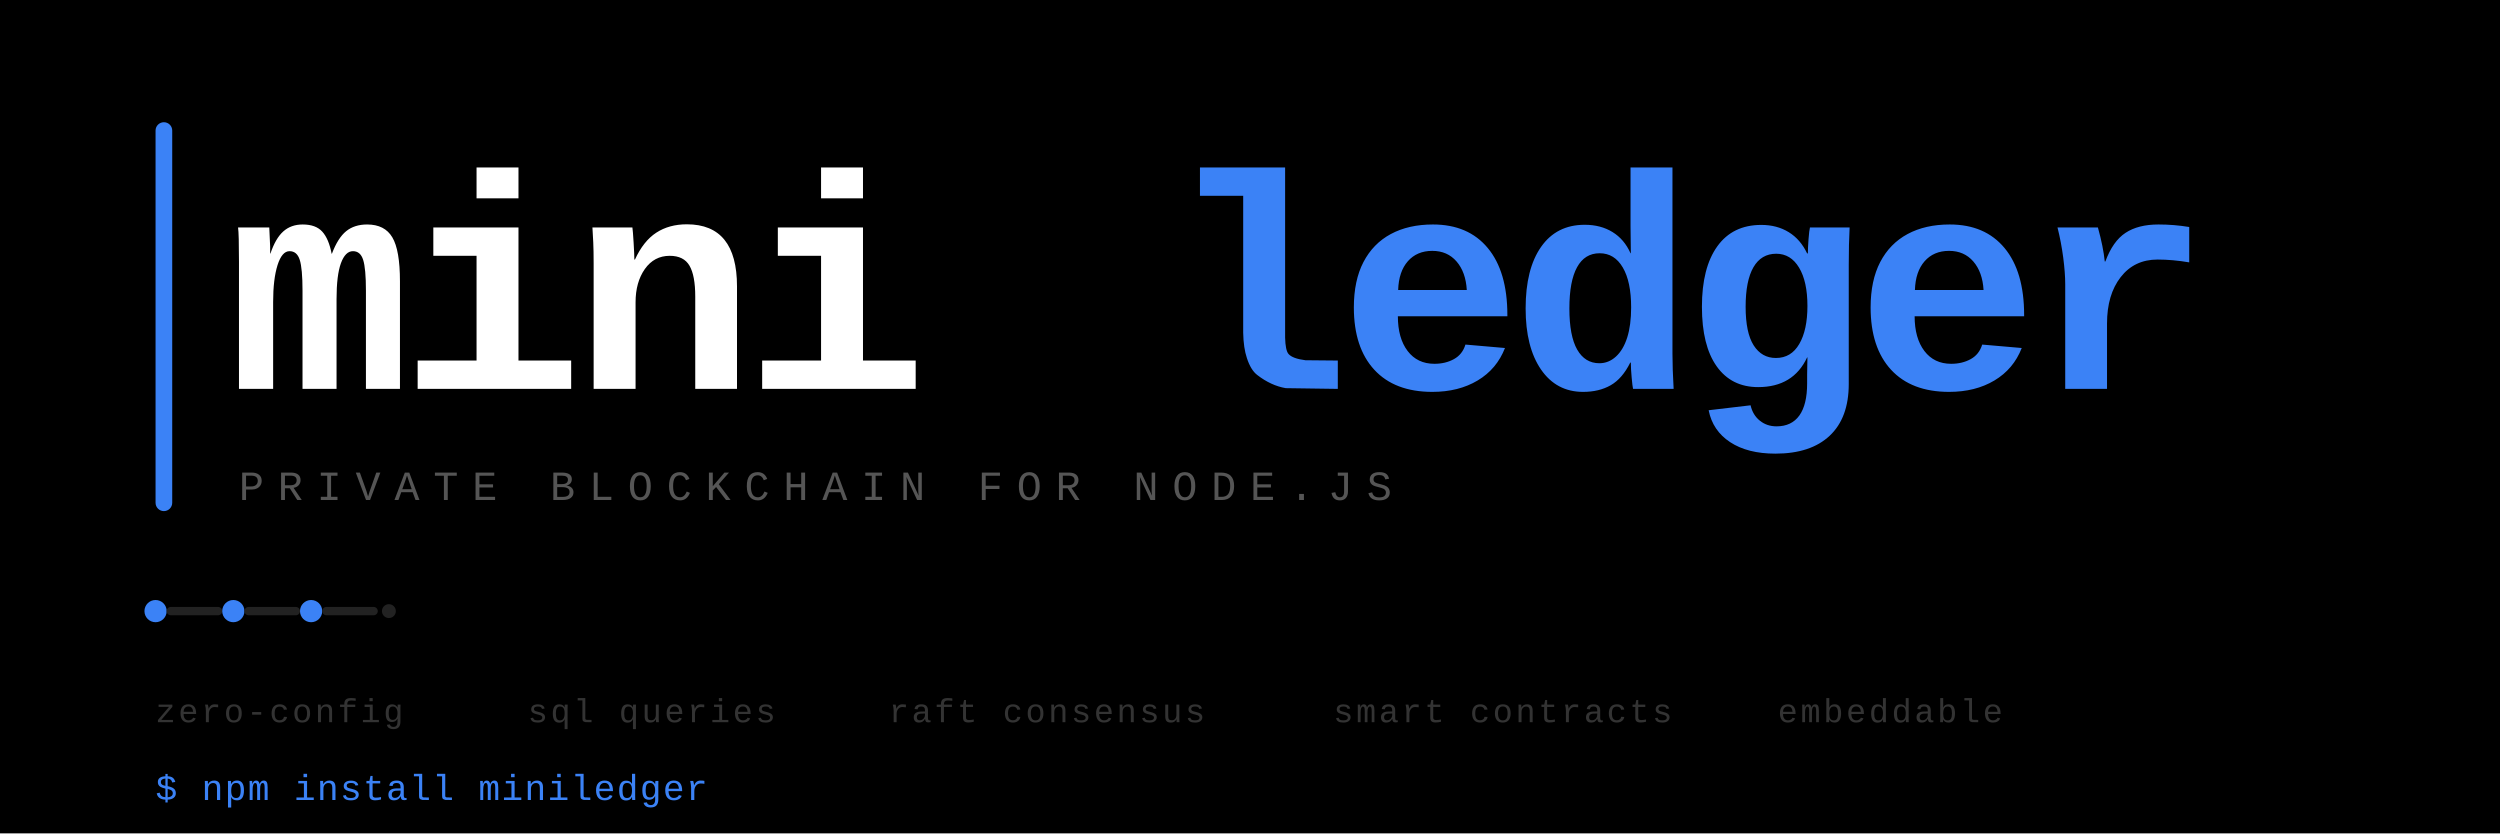
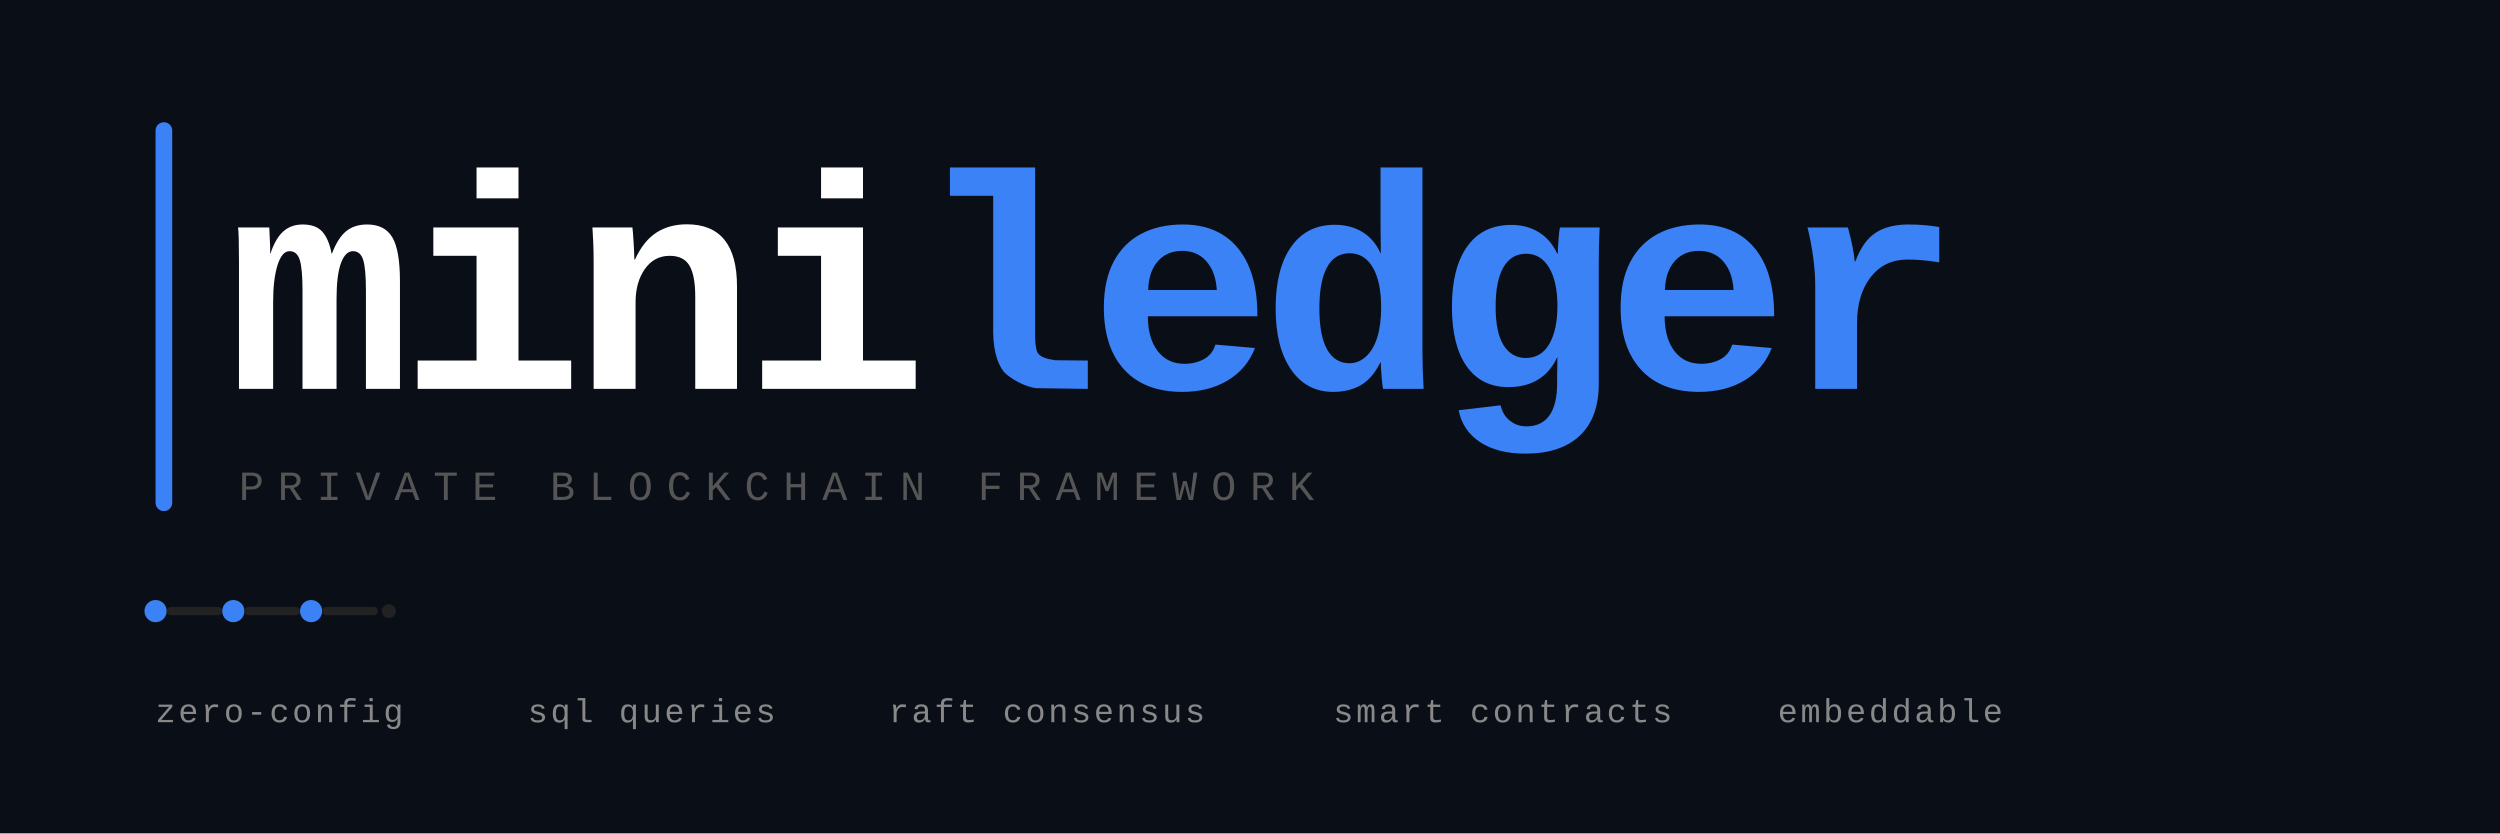
<svg xmlns="http://www.w3.org/2000/svg" viewBox="0 0 900 300" fill="none">
-   <rect width="900" height="300" fill="#000000" />
+   <rect width="900" height="300" fill="#0a0e17" />
  <rect x="56" y="44" width="6" height="140" rx="3" fill="#3b82f6" />
  <text x="82" y="140" font-family="'Courier New', Consolas, 'Liberation Mono', monospace" font-size="110" font-weight="700" letter-spacing="-4" fill="#ffffff">
    mini
  </text>
-   <text x="420" y="140" font-family="'Courier New', Consolas, 'Liberation Mono', monospace" font-size="110" font-weight="700" letter-spacing="-4" fill="#3b82f6">
+   <text x="330" y="140" font-family="'Courier New', Consolas, 'Liberation Mono', monospace" font-size="110" font-weight="700" letter-spacing="-4" fill="#3b82f6">
    ledger
  </text>
  <text x="86" y="180" font-family="'Courier New', Consolas, 'Liberation Mono', monospace" font-size="15" fill="#555555" letter-spacing="5">
-     PRIVATE BLOCKCHAIN FOR NODE.JS
+     PRIVATE BLOCKCHAIN FRAMEWORK
  </text>
  <g transform="translate(56, 220)">
    <circle cx="0" cy="0" r="4" fill="#3b82f6" />
    <rect x="4" y="-1.5" width="20" height="3" rx="1.5" fill="#222222" />
    <circle cx="28" cy="0" r="4" fill="#3b82f6" />
    <rect x="32" y="-1.5" width="20" height="3" rx="1.5" fill="#222222" />
    <circle cx="56" cy="0" r="4" fill="#3b82f6" />
    <rect x="60" y="-1.5" width="20" height="3" rx="1.5" fill="#222222" />
    <circle cx="84" cy="0" r="2.5" fill="#222222" />
  </g>
  <g font-family="'Courier New', Consolas, 'Liberation Mono', monospace" font-size="12" letter-spacing="1">
-     <text x="56" y="260" fill="#333333">zero-config</text>
-     <text x="190" y="260" fill="#333333">sql queries</text>
-     <text x="320" y="260" fill="#333333">raft consensus</text>
-     <text x="480" y="260" fill="#333333">smart contracts</text>
-     <text x="640" y="260" fill="#333333">embeddable</text>
+     <text x="56" y="260" fill="#888888">zero-config</text>
+     <text x="190" y="260" fill="#888888">sql queries</text>
+     <text x="320" y="260" fill="#888888">raft consensus</text>
+     <text x="480" y="260" fill="#888888">smart contracts</text>
+     <text x="640" y="260" fill="#888888">embeddable</text>
  </g>
-   <text x="56" y="288" font-family="'Courier New', Consolas, 'Liberation Mono', monospace" font-size="13" fill="#3b82f6" letter-spacing="0.5">$ npm install miniledger</text>
</svg>
